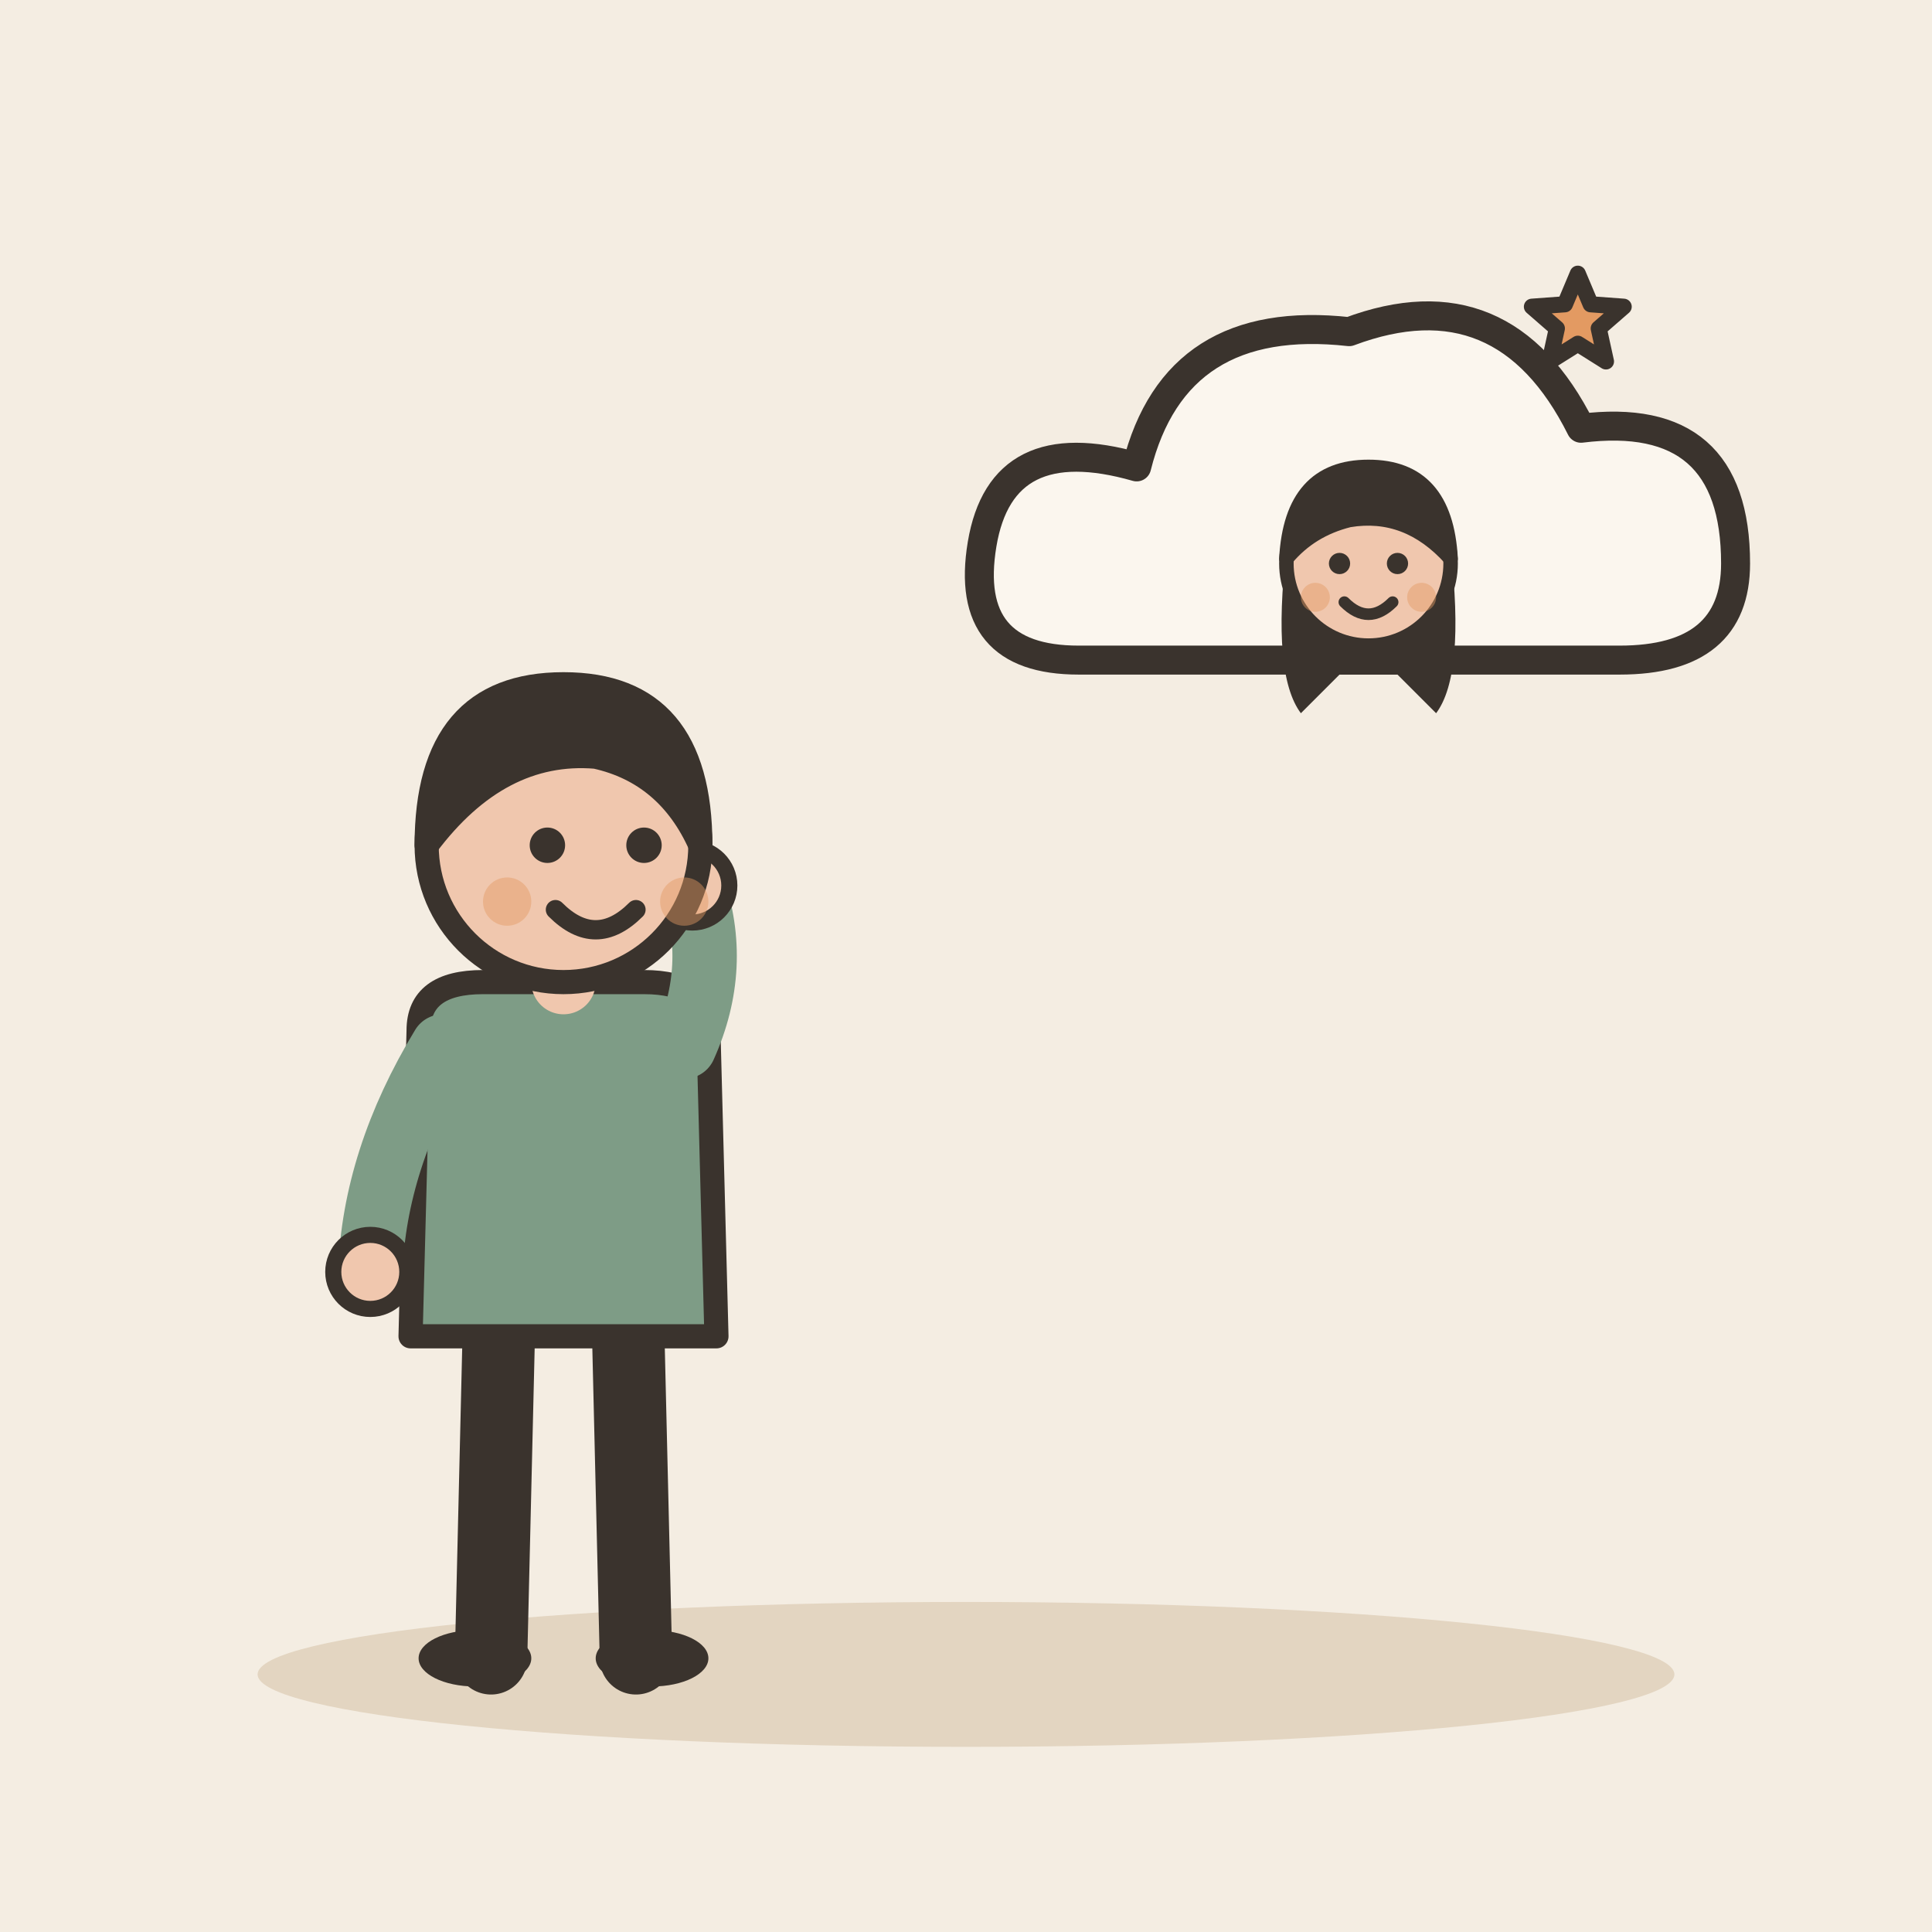
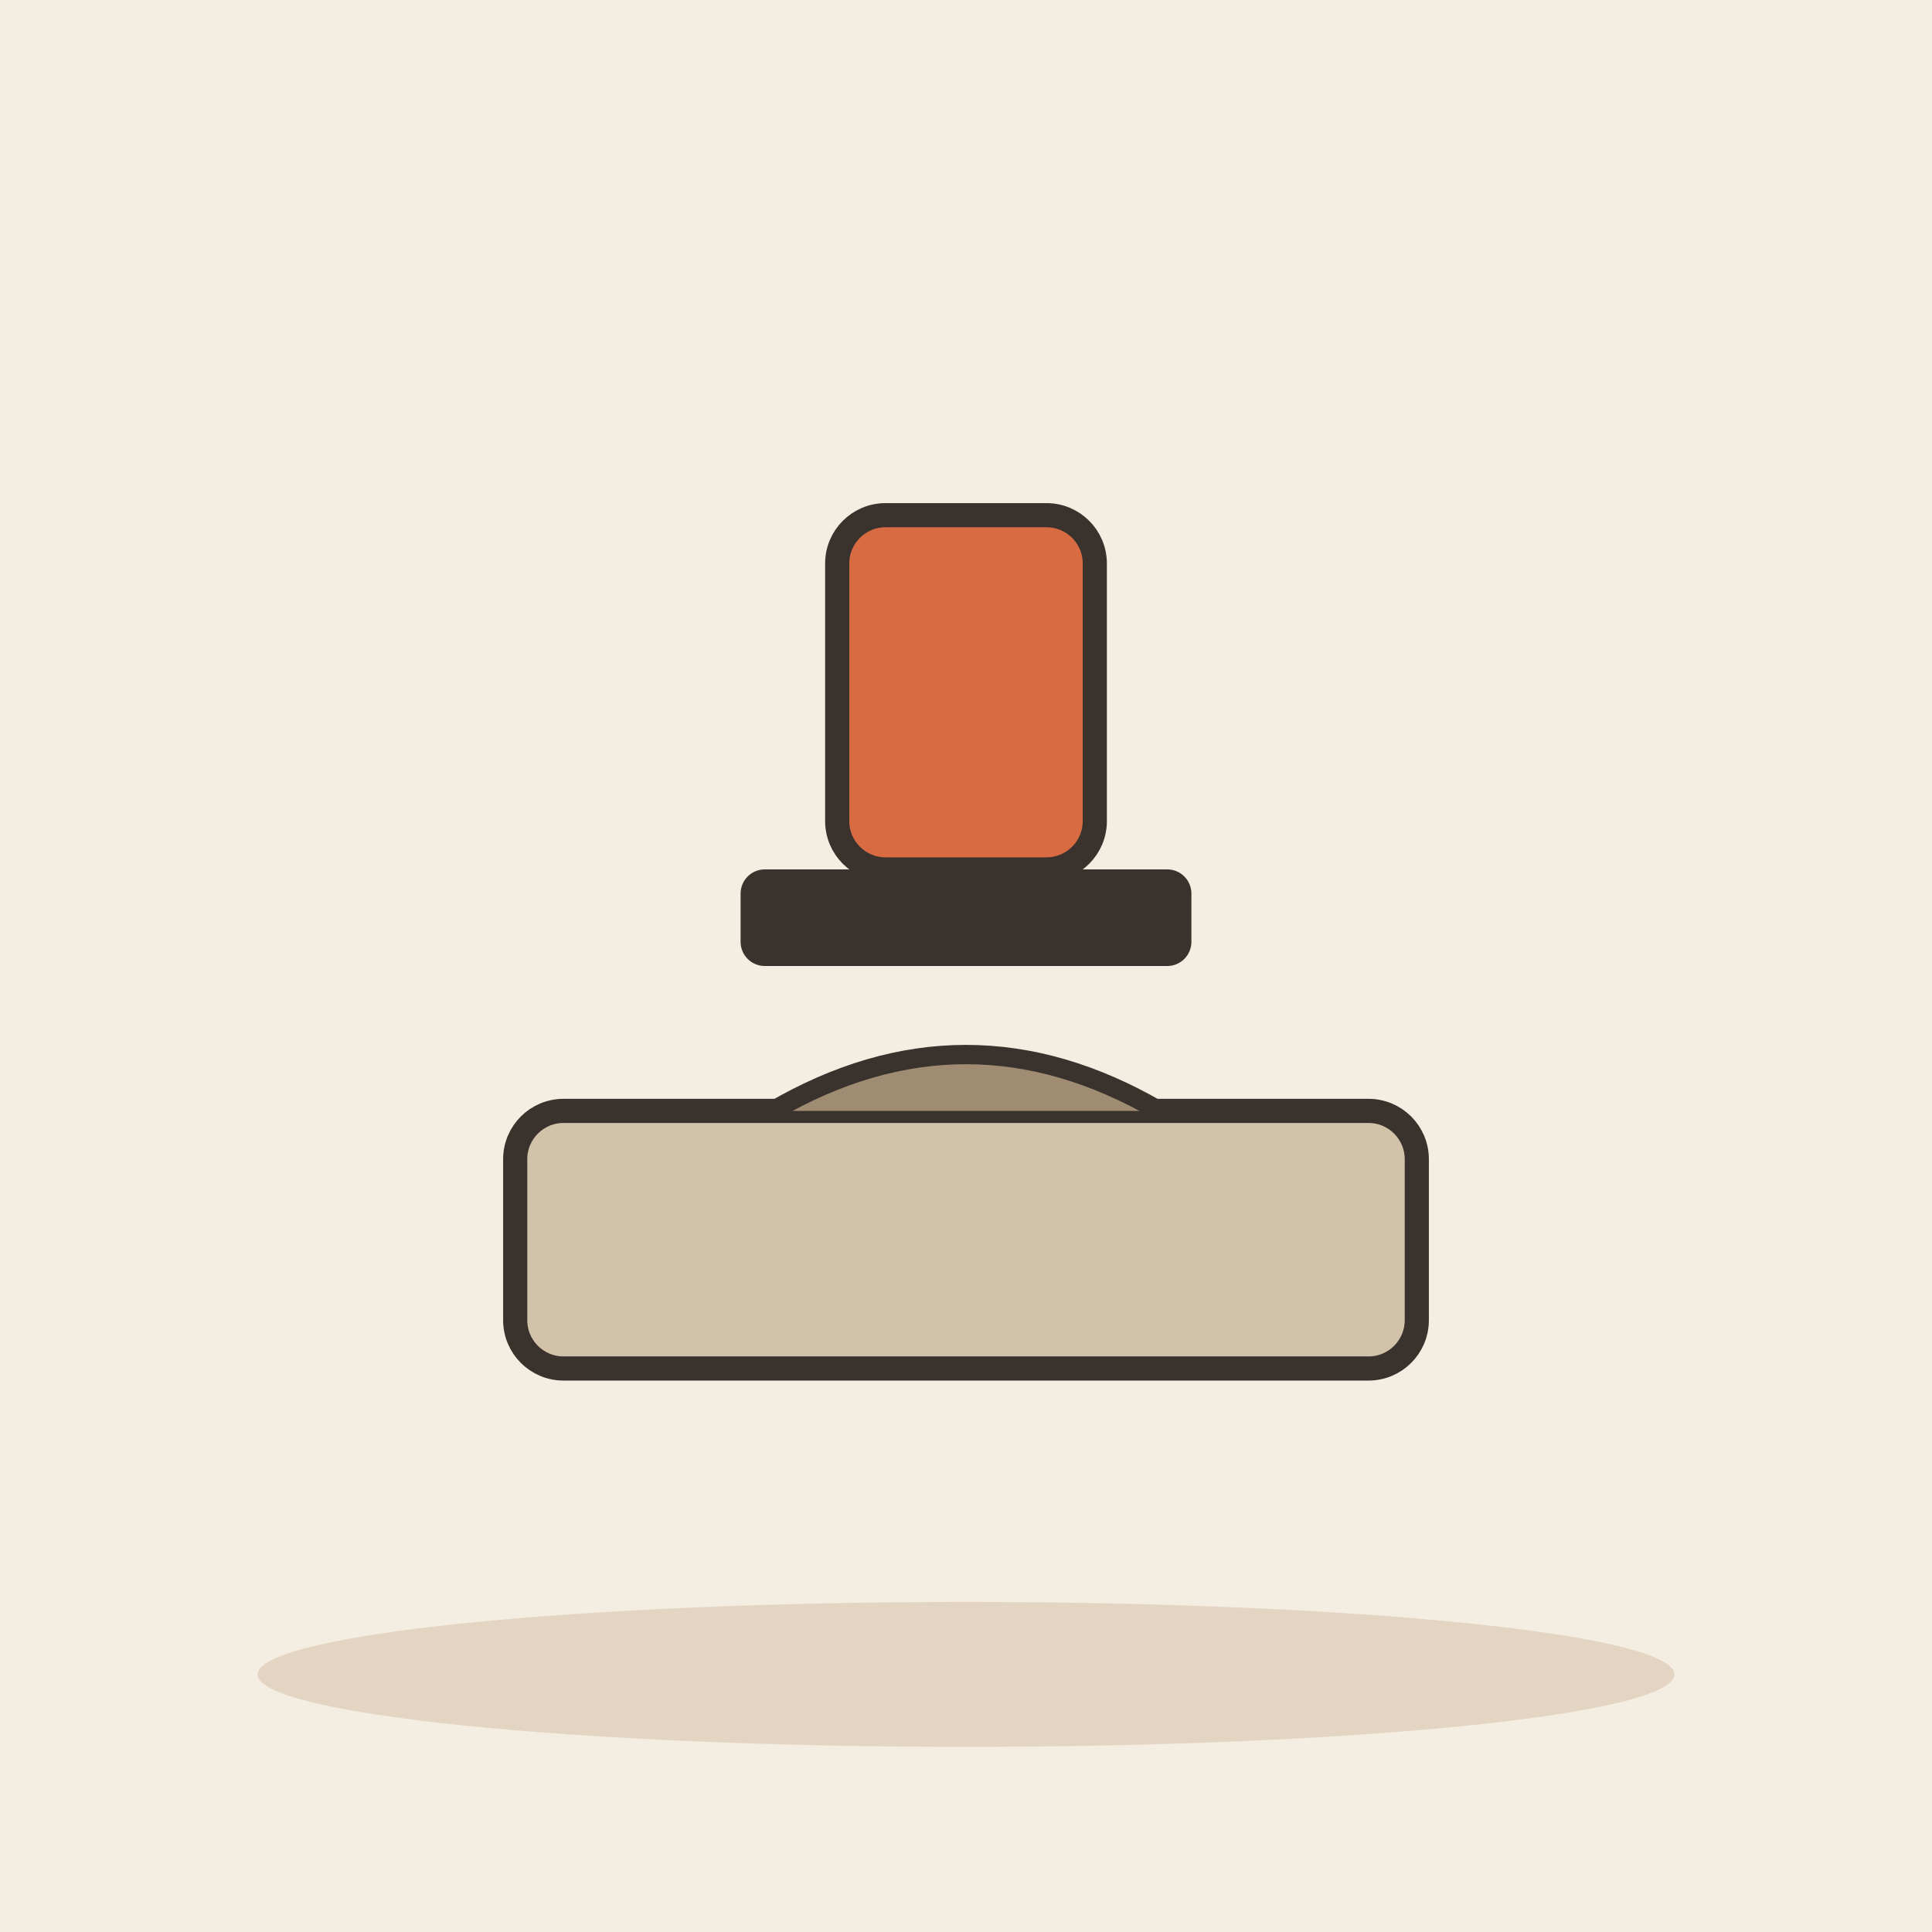
<svg xmlns="http://www.w3.org/2000/svg" viewBox="0 0 240 240" data-style="editorial">
  <rect width="240" height="240" fill="#F4EDE2" />
  <ellipse cx="120" cy="208" rx="88" ry="9" fill="#E3D5C1" />
-   <g transform="translate(70 206)">
-     <path d="M-8 -42L-9 0" stroke="#3A332D" stroke-width="9" stroke-linecap="round" fill="none" />
-     <path d="M8 -42L9 0" stroke="#3A332D" stroke-width="9" stroke-linecap="round" fill="none" />
-     <ellipse cx="-11" cy="0" rx="7" ry="3.5" fill="#3A332D" />
-     <ellipse cx="11" cy="0" rx="7" ry="3.5" fill="#3A332D" />
-     <path d="M-18 -78Q-18 -84 -10 -84L10 -84Q18 -84 18 -78L19 -40L-19 -40Z" fill="#7E9C86" stroke="#3A332D" stroke-width="3" stroke-linecap="round" stroke-linejoin="round" />
-     <path d="M-15 -76Q-23.5 -62 -24 -48" fill="none" stroke="#7E9C86" stroke-width="8" stroke-linecap="round" stroke-linejoin="round" />
-     <circle cx="-24" cy="-48" r="4.6" fill="#F0C7AE" stroke="#3A332D" stroke-linecap="round" stroke-linejoin="round" stroke-width="2" />
-     <path d="M15 -76Q19.5 -86 16 -96" fill="none" stroke="#7E9C86" stroke-width="8" stroke-linecap="round" stroke-linejoin="round" />
-     <circle cx="16" cy="-96" r="4.6" fill="#F0C7AE" stroke="#3A332D" stroke-linecap="round" stroke-linejoin="round" stroke-width="2" />
-     <path d="M0 -84L0 -88" stroke="#F0C7AE" stroke-width="8" stroke-linecap="round" fill="none" />
-     <circle cx="0" cy="-101" r="17" fill="#F0C7AE" stroke="#3A332D" stroke-width="3" stroke-linecap="round" stroke-linejoin="round" />
-     <path d="M-17 -101Q-17 -121 0 -121Q17 -121 17 -101Q13 -110 4 -112Q-8 -113 -17 -101Z" fill="#3A332D" stroke="#3A332D" stroke-width="3" stroke-linecap="round" stroke-linejoin="round" />
-     <circle cx="-2" cy="-101" r="2.2" fill="#3A332D" />
-     <circle cx="10" cy="-101" r="2.2" fill="#3A332D" />
-     <path d="M-1 -93Q4 -88 9 -93" fill="none" stroke="#3A332D" stroke-width="2.4" stroke-linecap="round" stroke-linejoin="round" />
-     <circle cx="-7" cy="-94" r="3" fill="#E39A62" opacity="0.45" />
-     <circle cx="15" cy="-94" r="3" fill="#E39A62" opacity="0.45" />
-   </g>
-   <g transform="translate(170 70) scale(1.2 1.2)">
-     <path d="M-30 10Q-42 10 -40 -2Q-38 -14 -24 -10Q-20 -26 -2 -24Q14 -30 22 -14Q38 -16 38 0Q38 10 26 10Z" fill="#FBF6EE" stroke="#3A332D" stroke-width="3" stroke-linecap="round" stroke-linejoin="round" />
-   </g>
-   <g transform="translate(170 130.6) scale(0.6 0.6)">
-     <path d="M-17 -104Q-20 -78 -14 -70L-6 -78L6 -78L14 -70Q20 -78 17 -104Z" fill="#3A332D" />
-     <circle cx="0" cy="-101" r="17" fill="#F0C7AE" stroke="#3A332D" stroke-width="3" stroke-linecap="round" stroke-linejoin="round" />
-     <path d="M-17 -102Q-16 -121 0 -121Q16 -121 17 -102Q8 -112 -4 -110Q-12 -108 -17 -102Z" fill="#3A332D" stroke="#3A332D" stroke-width="3" stroke-linecap="round" stroke-linejoin="round" />
-     <circle cx="-6" cy="-101" r="2.2" fill="#3A332D" />
-     <circle cx="6" cy="-101" r="2.2" fill="#3A332D" />
-     <path d="M-5 -93Q0 -88 5 -93" fill="none" stroke="#3A332D" stroke-width="2.4" stroke-linecap="round" stroke-linejoin="round" />
-     <circle cx="-11" cy="-94" r="3" fill="#E39A62" opacity="0.45" />
-     <circle cx="11" cy="-94" r="3" fill="#E39A62" opacity="0.45" />
-   </g>
-   <path d="M196.0 34.0L197.6 37.8L201.7 38.1L198.6 40.8L199.5 44.9L196.0 42.7L192.5 44.9L193.4 40.8L190.3 38.1L194.4 37.8Z" fill="#E39A62" stroke="#3A332D" stroke-width="2" stroke-linecap="round" stroke-linejoin="round" />
+   <rect x="64" y="138" width="112" height="32" rx="6" fill="#D2C2AA" stroke="#3A332D" stroke-width="3" />
+   <path d="M96 138 Q120 124 144 138" fill="#A08B73" stroke="#3A332D" stroke-width="2.4" />
+   <rect x="104" y="64" width="32" height="44" rx="6" fill="#D96B43" stroke="#3A332D" stroke-width="3" />
+   <rect x="92" y="108" width="56" height="12" rx="3" fill="#3A332D" />
</svg>
